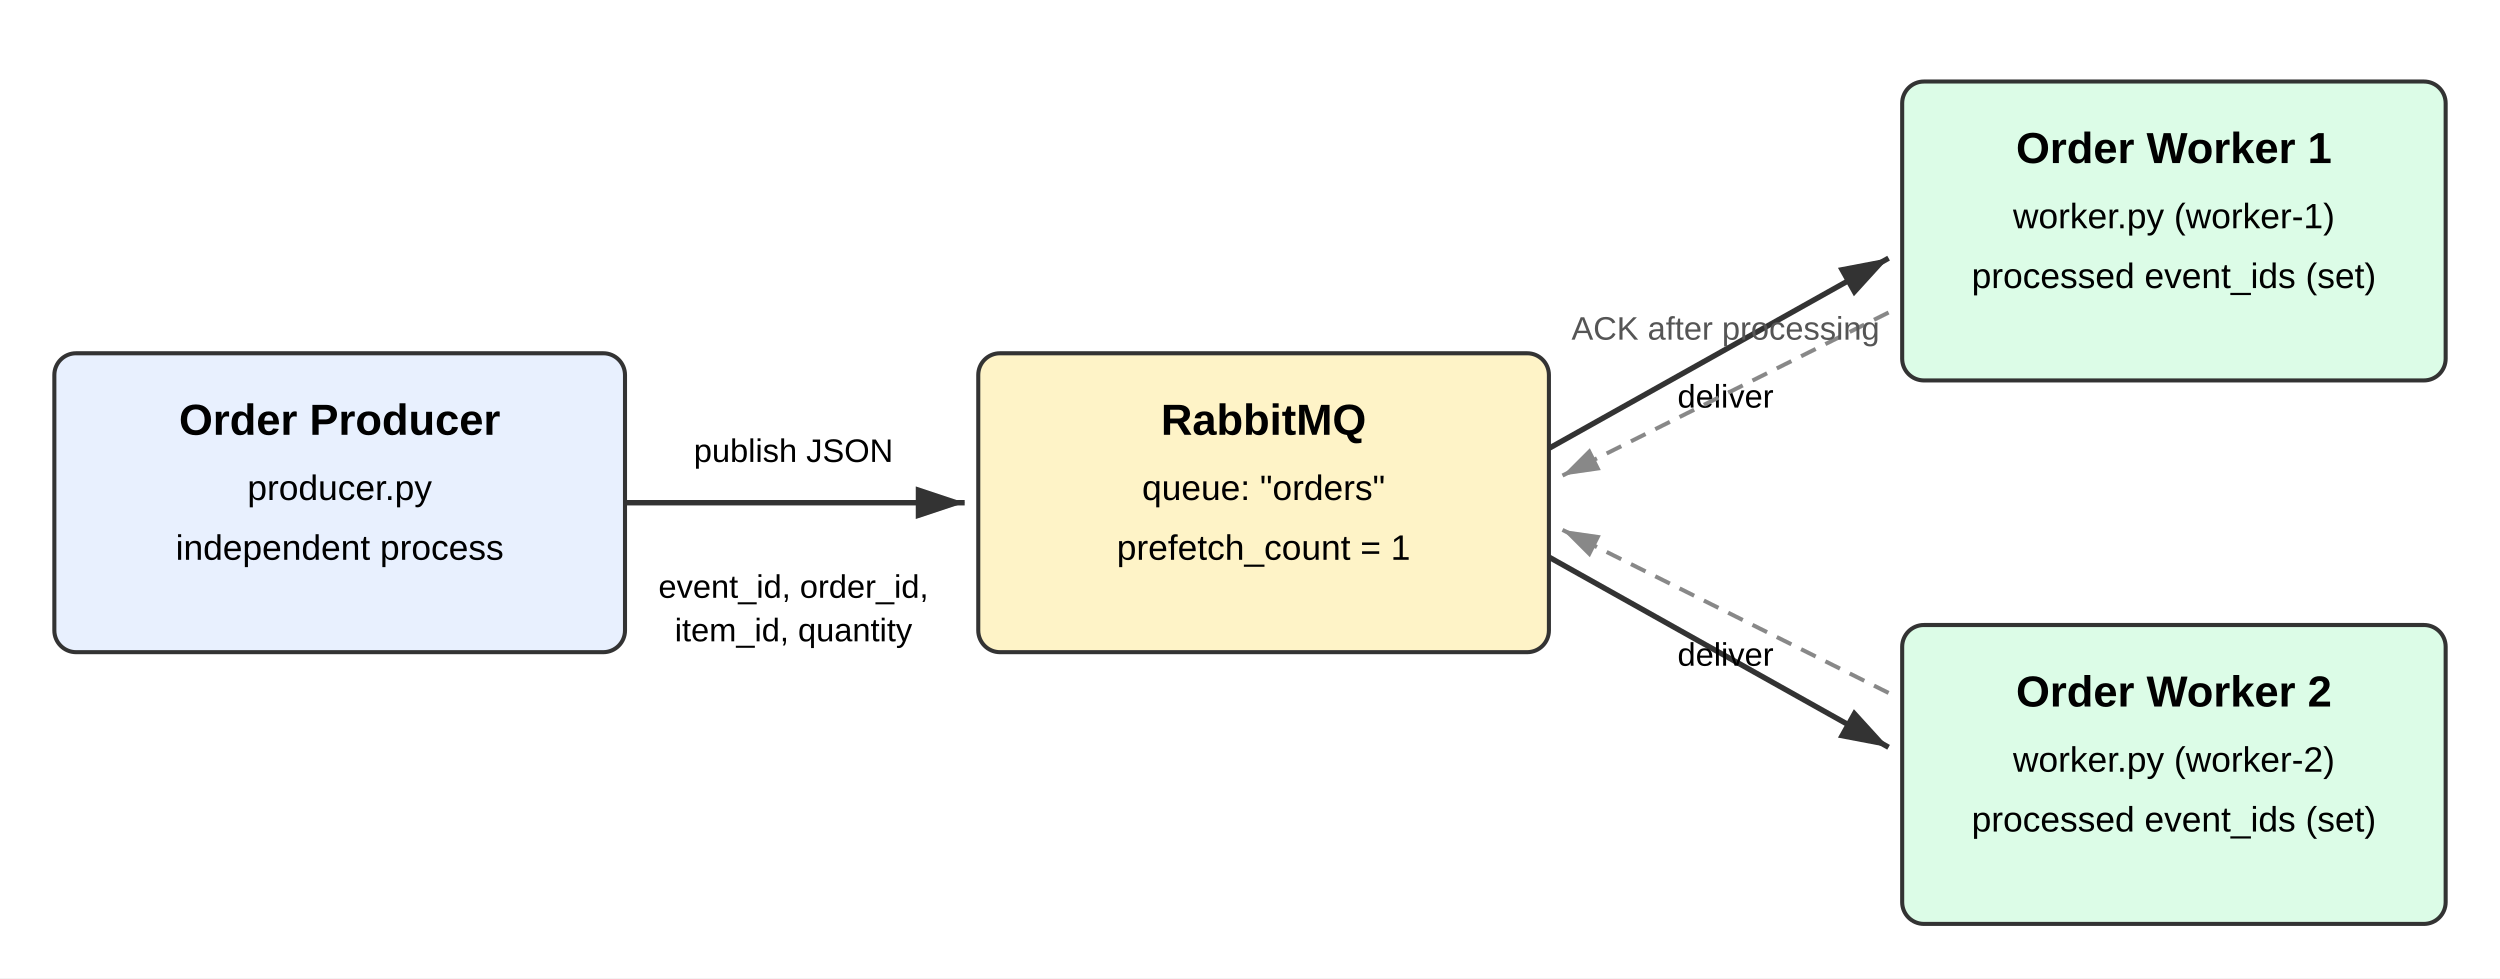
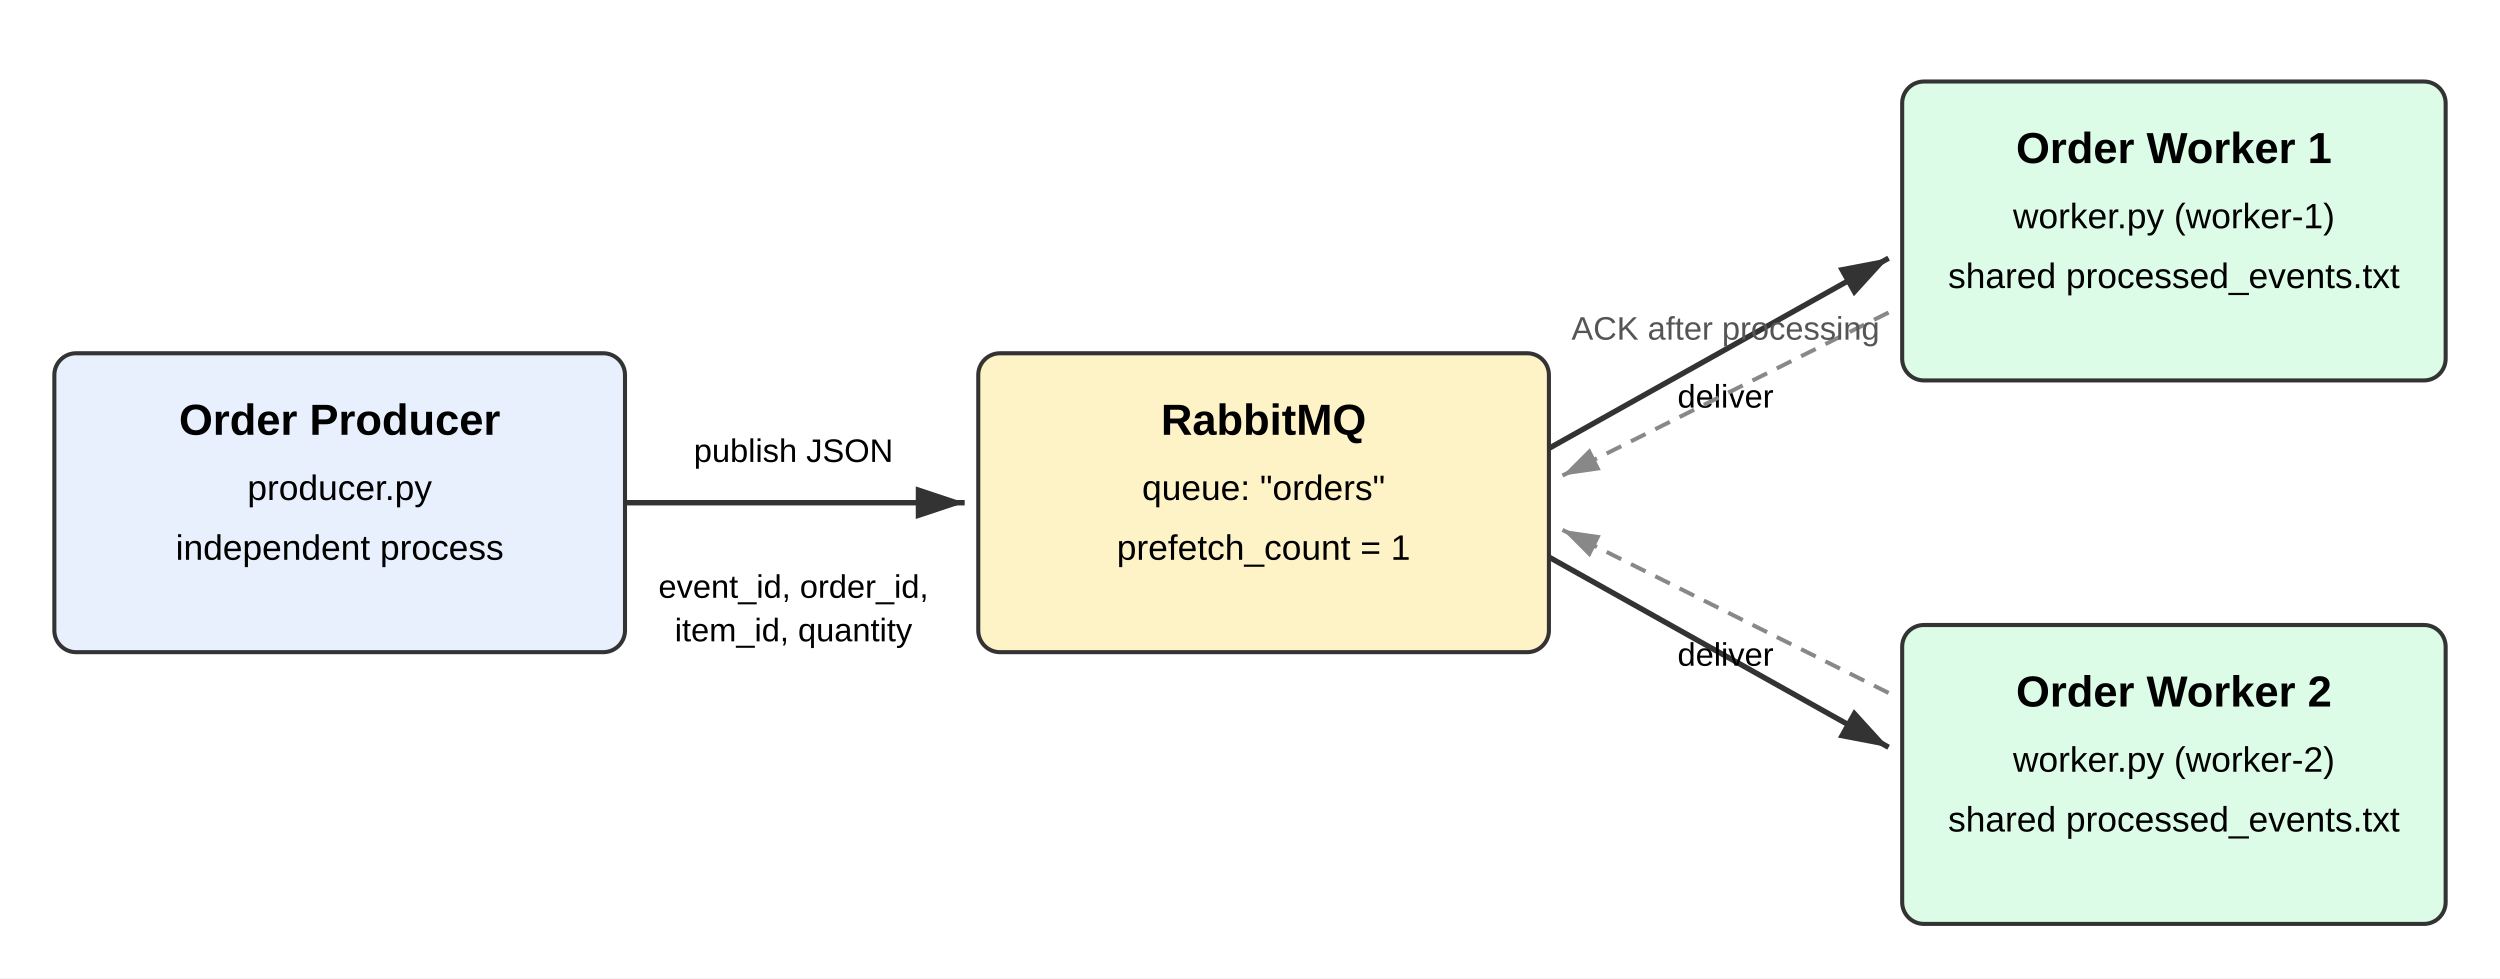
<svg xmlns="http://www.w3.org/2000/svg" width="920" height="360" viewBox="0 0 920 360" font-family="Arial, Helvetica, sans-serif">
  <rect width="920" height="360" fill="white" />
  <defs>
    <marker id="arrow" markerWidth="10" markerHeight="10" refX="9" refY="3" orient="auto">
      <path d="M0,0 L0,6 L9,3 z" fill="#333" />
    </marker>
    <marker id="arrow-dashed" markerWidth="10" markerHeight="10" refX="9" refY="3" orient="auto">
      <path d="M0,0 L0,6 L9,3 z" fill="#888" />
    </marker>
  </defs>
  <rect x="20" y="130" width="210" height="110" rx="8" fill="#e8f0fe" stroke="#333" stroke-width="1.5" />
  <text x="125" y="160" text-anchor="middle" font-size="16" font-weight="bold">Order Producer</text>
  <text x="125" y="184" text-anchor="middle" font-size="13">producer.py</text>
  <text x="125" y="206" text-anchor="middle" font-size="13">independent process</text>
  <rect x="360" y="130" width="210" height="110" rx="8" fill="#fef3c7" stroke="#333" stroke-width="1.5" />
  <text x="465" y="160" text-anchor="middle" font-size="16" font-weight="bold">RabbitMQ</text>
  <text x="465" y="184" text-anchor="middle" font-size="13">queue: "orders"</text>
  <text x="465" y="206" text-anchor="middle" font-size="13">prefetch_count = 1</text>
  <rect x="700" y="30" width="200" height="110" rx="8" fill="#dcfce7" stroke="#333" stroke-width="1.5" />
  <text x="800" y="60" text-anchor="middle" font-size="16" font-weight="bold">Order Worker 1</text>
  <text x="800" y="84" text-anchor="middle" font-size="13">worker.py (worker-1)</text>
-   <text x="800" y="106" text-anchor="middle" font-size="13">processed event_ids (set)</text>
+   <text x="800" y="106" text-anchor="middle" font-size="13">shared processed_events.txt</text>
  <rect x="700" y="230" width="200" height="110" rx="8" fill="#dcfce7" stroke="#333" stroke-width="1.5" />
  <text x="800" y="260" text-anchor="middle" font-size="16" font-weight="bold">Order Worker 2</text>
  <text x="800" y="284" text-anchor="middle" font-size="13">worker.py (worker-2)</text>
-   <text x="800" y="306" text-anchor="middle" font-size="13">processed event_ids (set)</text>
+   <text x="800" y="306" text-anchor="middle" font-size="13">shared processed_events.txt</text>
  <line x1="230" y1="185" x2="355" y2="185" stroke="#333" stroke-width="2" marker-end="url(#arrow)" />
  <text x="292" y="170" text-anchor="middle" font-size="12">publish JSON</text>
  <text x="292" y="220" text-anchor="middle" font-size="12">event_id, order_id,</text>
  <text x="292" y="236" text-anchor="middle" font-size="12">item_id, quantity</text>
  <line x1="570" y1="165" x2="695" y2="95" stroke="#333" stroke-width="2" marker-end="url(#arrow)" />
  <line x1="570" y1="205" x2="695" y2="275" stroke="#333" stroke-width="2" marker-end="url(#arrow)" />
  <text x="635" y="150" text-anchor="middle" font-size="12">deliver</text>
  <text x="635" y="245" text-anchor="middle" font-size="12">deliver</text>
  <line x1="695" y1="115" x2="575" y2="175" stroke="#888" stroke-width="1.5" stroke-dasharray="6,4" marker-end="url(#arrow-dashed)" />
  <line x1="695" y1="255" x2="575" y2="195" stroke="#888" stroke-width="1.5" stroke-dasharray="6,4" marker-end="url(#arrow-dashed)" />
  <text x="635" y="125" text-anchor="middle" font-size="12" fill="#555">ACK after processing</text>
</svg>
